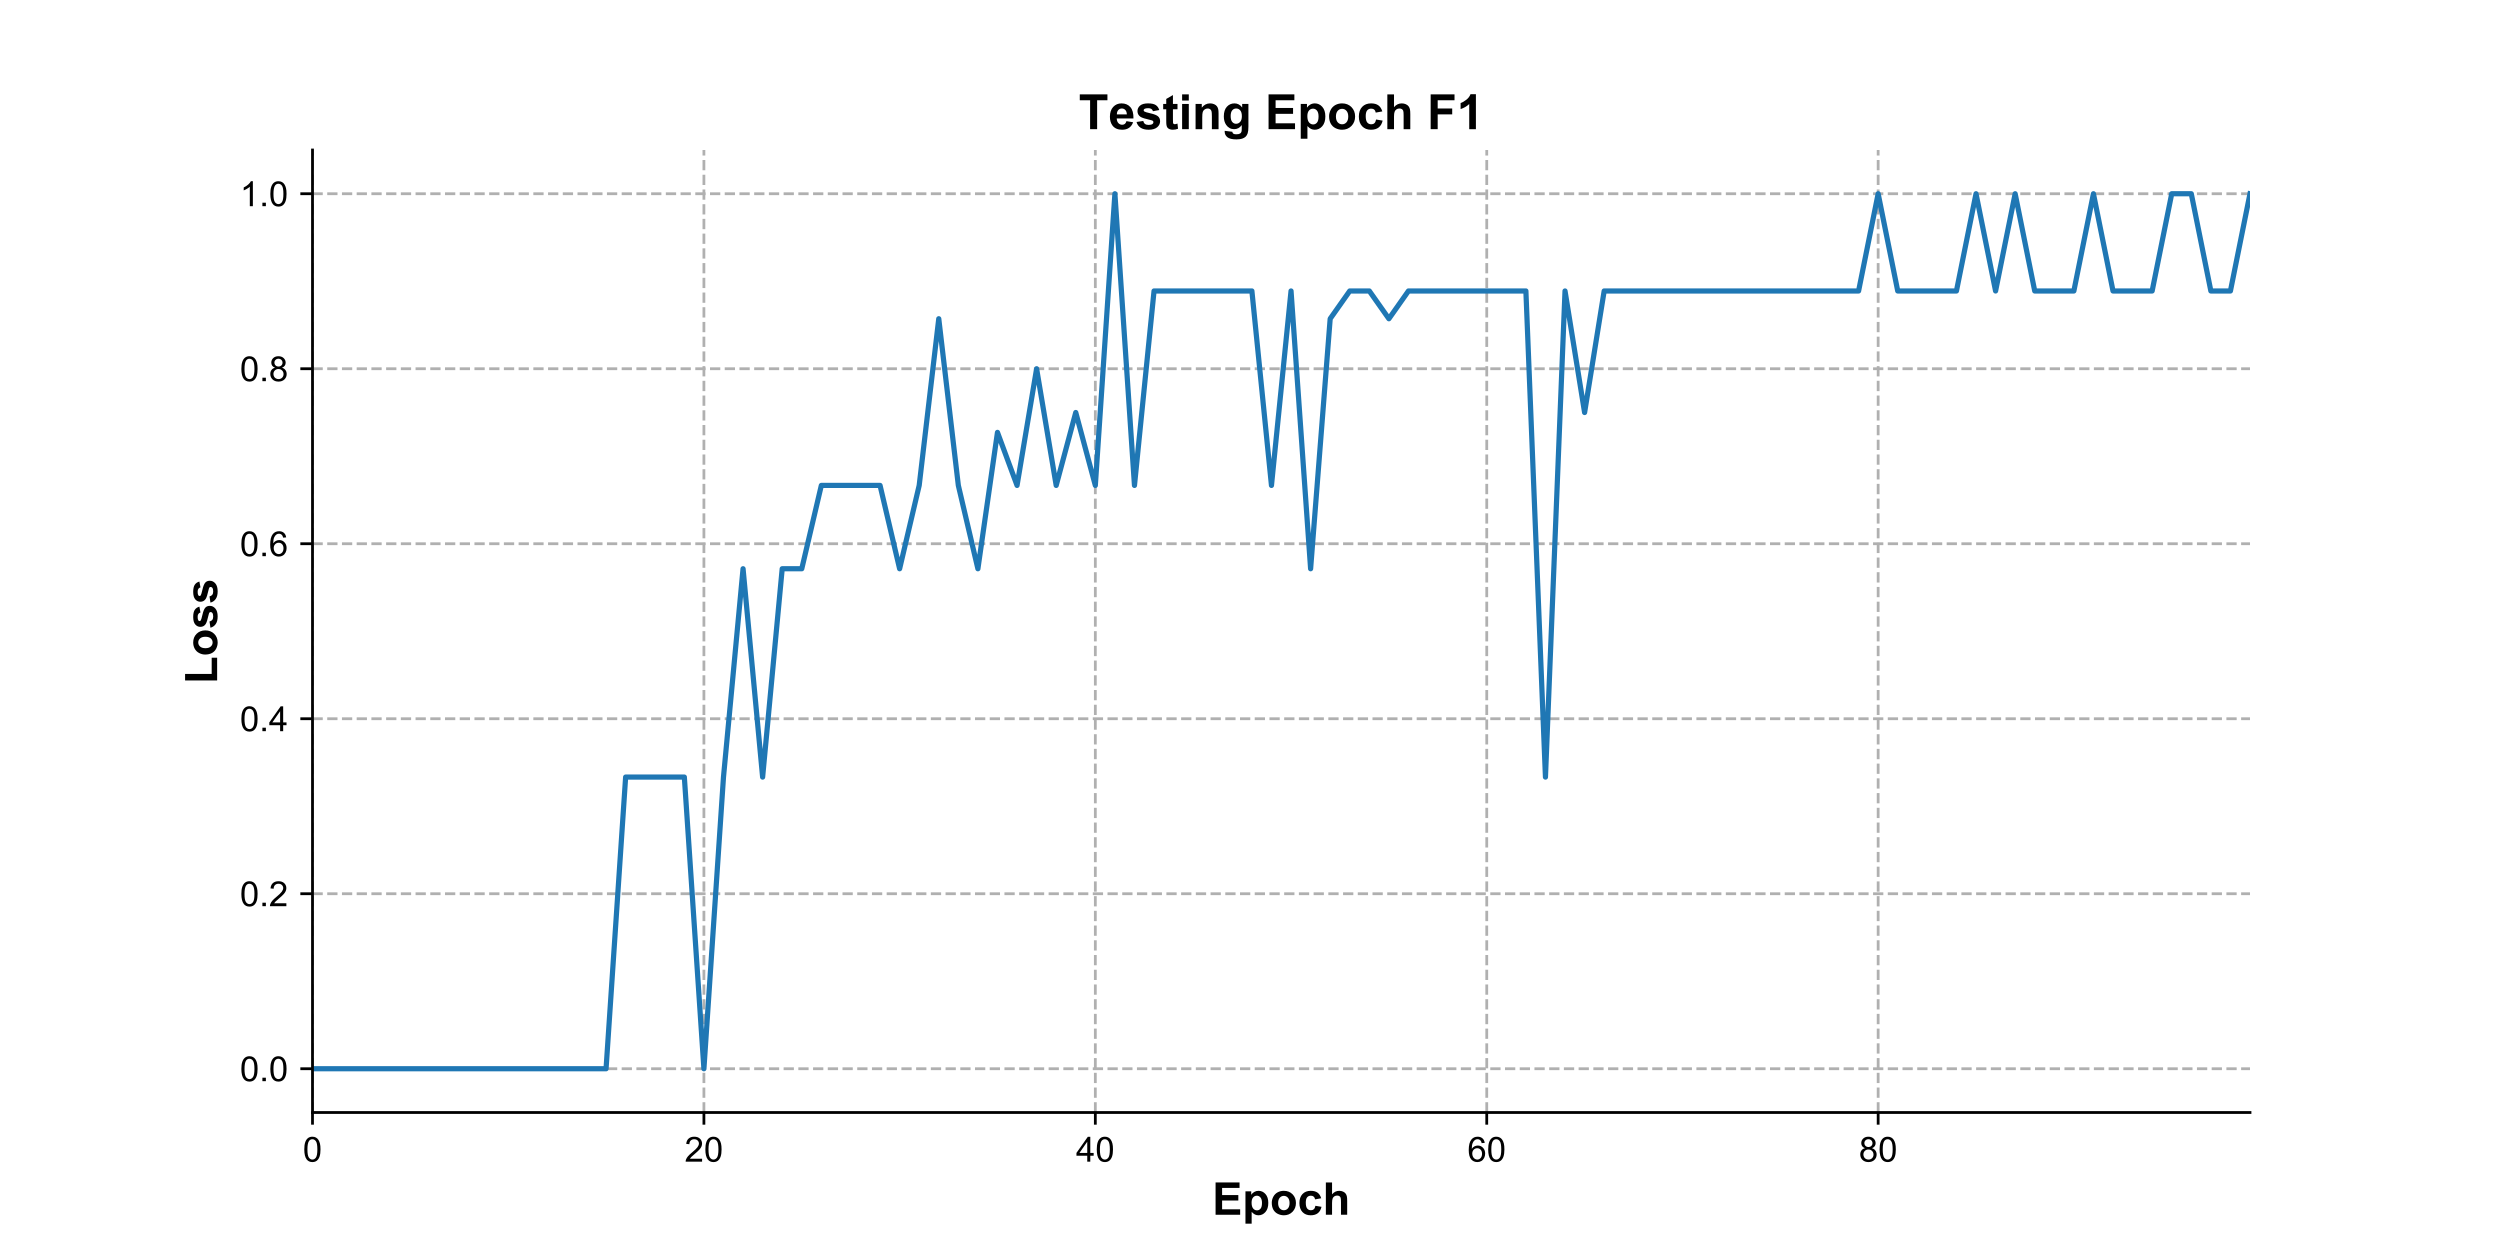
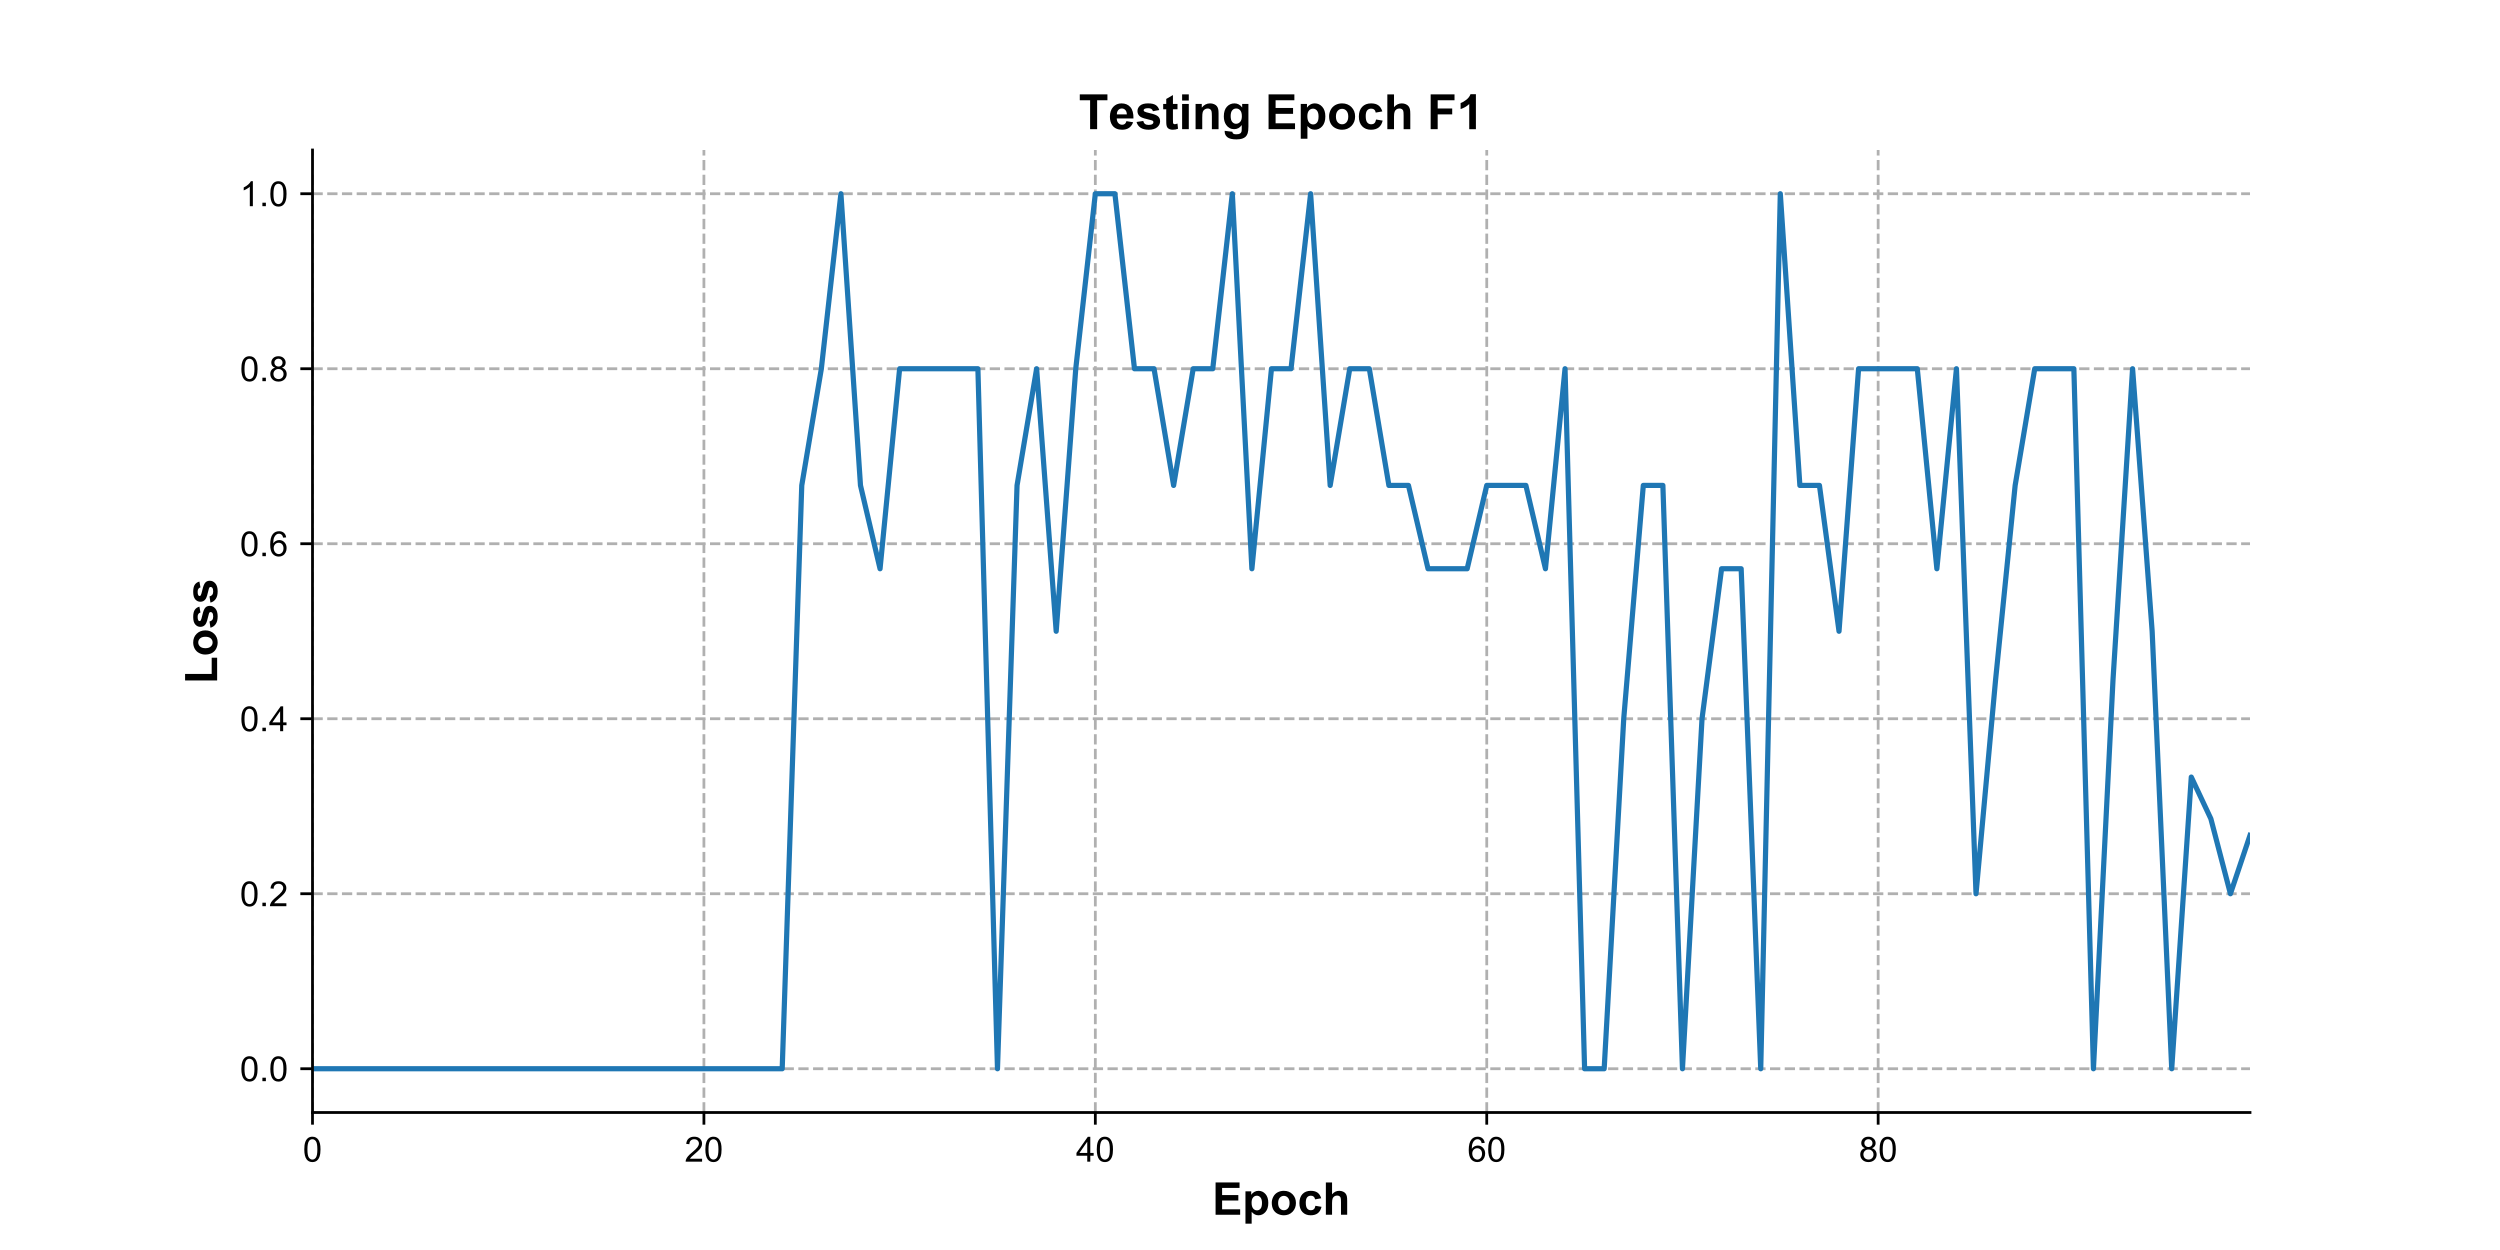
<svg xmlns="http://www.w3.org/2000/svg" xmlns:xlink="http://www.w3.org/1999/xlink" height="360pt" version="1.1" viewBox="0 0 720 360" width="720pt">
  <defs>
    <style type="text/css">
*{stroke-linecap:butt;stroke-linejoin:round;}
  </style>
  </defs>
  <g id="figure_1">
    <g id="patch_1">
      <path d="M 0 360  L 720 360  L 720 0  L 0 0  z " style="fill:#ffffff;" />
    </g>
    <g id="axes_1">
      <g id="patch_2">
        <path d="M 90 320.4  L 648 320.4  L 648 43.2  L 90 43.2  z " style="fill:#ffffff;" />
      </g>
      <g id="matplotlib.axis_1">
        <g id="xtick_1">
          <g id="line2d_1">
-             <path clip-path="url(#pd6ee644cf8)" d="M 90 320.4  L 90 43.2  " style="fill:none;stroke:#b0b0b0;stroke-dasharray:2.96,1.28;stroke-dashoffset:0;stroke-width:0.8;" />
+             <path clip-path="url(#p203fd9842c)" d="M 90 320.4  L 90 43.2  " style="fill:none;stroke:#b0b0b0;stroke-dasharray:2.96,1.28;stroke-dashoffset:0;stroke-width:0.8;" />
          </g>
          <g id="line2d_2">
            <defs>
-               <path d="M 0 0  L 0 3.5  " id="m391ef545d9" style="stroke:#000000;stroke-width:0.8;" />
-             </defs>
-             <g>
-               <use style="stroke:#000000;stroke-width:0.8;" x="90" xlink:href="#m391ef545d9" y="320.4" />
+               <path d="M 0 0  L 0 3.5  " id="m5619d518b6" style="stroke:#000000;stroke-width:0.8;" />
+             </defs>
+             <g>
+               <use style="stroke:#000000;stroke-width:0.8;" x="90" xlink:href="#m5619d518b6" y="320.4" />
            </g>
          </g>
          <g id="text_1">
            <defs>
              <path d="M 4.156 35.297  Q 4.156 48 6.766 55.734  Q 9.375 63.484 14.516 67.672  Q 19.672 71.875 27.484 71.875  Q 33.25 71.875 37.594 69.547  Q 41.938 67.234 44.766 62.859  Q 47.609 58.5 49.219 52.219  Q 50.828 45.953 50.828 35.297  Q 50.828 22.703 48.234 14.969  Q 45.656 7.234 40.5 3  Q 35.359 -1.219 27.484 -1.219  Q 17.141 -1.219 11.234 6.203  Q 4.156 15.141 4.156 35.297  z M 13.188 35.297  Q 13.188 17.672 17.312 11.828  Q 21.438 6 27.484 6  Q 33.547 6 37.672 11.859  Q 41.797 17.719 41.797 35.297  Q 41.797 52.984 37.672 58.781  Q 33.547 64.594 27.391 64.594  Q 21.344 64.594 17.719 59.469  Q 13.188 52.938 13.188 35.297  z " id="ArialMT-30" />
            </defs>
            <g transform="translate(87.21953 334.5578)scale(0.1 -0.1)">
              <use xlink:href="#ArialMT-30" />
            </g>
          </g>
        </g>
        <g id="xtick_2">
          <g id="line2d_3">
-             <path clip-path="url(#pd6ee644cf8)" d="M 202.727 320.4  L 202.727 43.2  " style="fill:none;stroke:#b0b0b0;stroke-dasharray:2.96,1.28;stroke-dashoffset:0;stroke-width:0.8;" />
+             <path clip-path="url(#p203fd9842c)" d="M 202.727 320.4  L 202.727 43.2  " style="fill:none;stroke:#b0b0b0;stroke-dasharray:2.96,1.28;stroke-dashoffset:0;stroke-width:0.8;" />
          </g>
          <g id="line2d_4">
            <g>
-               <use style="stroke:#000000;stroke-width:0.8;" x="202.727" xlink:href="#m391ef545d9" y="320.4" />
+               <use style="stroke:#000000;stroke-width:0.8;" x="202.727" xlink:href="#m5619d518b6" y="320.4" />
            </g>
          </g>
          <g id="text_2">
            <defs>
              <path d="M 50.344 8.453  L 50.344 0  L 3.031 0  Q 2.938 3.172 4.047 6.109  Q 5.859 10.938 9.828 15.625  Q 13.812 20.312 21.344 26.469  Q 33.016 36.031 37.109 41.625  Q 41.219 47.219 41.219 52.203  Q 41.219 57.422 37.469 61  Q 33.734 64.594 27.734 64.594  Q 21.391 64.594 17.578 60.781  Q 13.766 56.984 13.719 50.25  L 4.688 51.172  Q 5.609 61.281 11.656 66.578  Q 17.719 71.875 27.938 71.875  Q 38.234 71.875 44.234 66.156  Q 50.25 60.453 50.25 52  Q 50.25 47.703 48.484 43.547  Q 46.734 39.406 42.656 34.812  Q 38.578 30.219 29.109 22.219  Q 21.188 15.578 18.938 13.203  Q 16.703 10.844 15.234 8.453  z " id="ArialMT-32" />
            </defs>
            <g transform="translate(197.1663 334.5578)scale(0.1 -0.1)">
              <use xlink:href="#ArialMT-32" />
              <use x="55.615" xlink:href="#ArialMT-30" />
            </g>
          </g>
        </g>
        <g id="xtick_3">
          <g id="line2d_5">
-             <path clip-path="url(#pd6ee644cf8)" d="M 315.455 320.4  L 315.455 43.2  " style="fill:none;stroke:#b0b0b0;stroke-dasharray:2.96,1.28;stroke-dashoffset:0;stroke-width:0.8;" />
+             <path clip-path="url(#p203fd9842c)" d="M 315.455 320.4  L 315.455 43.2  " style="fill:none;stroke:#b0b0b0;stroke-dasharray:2.96,1.28;stroke-dashoffset:0;stroke-width:0.8;" />
          </g>
          <g id="line2d_6">
            <g>
-               <use style="stroke:#000000;stroke-width:0.8;" x="315.455" xlink:href="#m391ef545d9" y="320.4" />
+               <use style="stroke:#000000;stroke-width:0.8;" x="315.455" xlink:href="#m5619d518b6" y="320.4" />
            </g>
          </g>
          <g id="text_3">
            <defs>
              <path d="M 32.328 0  L 32.328 17.141  L 1.266 17.141  L 1.266 25.203  L 33.938 71.578  L 41.109 71.578  L 41.109 25.203  L 50.781 25.203  L 50.781 17.141  L 41.109 17.141  L 41.109 0  z M 32.328 25.203  L 32.328 57.469  L 9.906 25.203  z " id="ArialMT-34" />
            </defs>
            <g transform="translate(309.8936 334.5578)scale(0.1 -0.1)">
              <use xlink:href="#ArialMT-34" />
              <use x="55.615" xlink:href="#ArialMT-30" />
            </g>
          </g>
        </g>
        <g id="xtick_4">
          <g id="line2d_7">
-             <path clip-path="url(#pd6ee644cf8)" d="M 428.182 320.4  L 428.182 43.2  " style="fill:none;stroke:#b0b0b0;stroke-dasharray:2.96,1.28;stroke-dashoffset:0;stroke-width:0.8;" />
+             <path clip-path="url(#p203fd9842c)" d="M 428.182 320.4  L 428.182 43.2  " style="fill:none;stroke:#b0b0b0;stroke-dasharray:2.96,1.28;stroke-dashoffset:0;stroke-width:0.8;" />
          </g>
          <g id="line2d_8">
            <g>
-               <use style="stroke:#000000;stroke-width:0.8;" x="428.182" xlink:href="#m391ef545d9" y="320.4" />
+               <use style="stroke:#000000;stroke-width:0.8;" x="428.182" xlink:href="#m5619d518b6" y="320.4" />
            </g>
          </g>
          <g id="text_4">
            <defs>
              <path d="M 49.75 54.047  L 41.016 53.375  Q 39.844 58.547 37.703 60.891  Q 34.125 64.656 28.906 64.656  Q 24.703 64.656 21.531 62.312  Q 17.391 59.281 14.984 53.469  Q 12.594 47.656 12.5 36.922  Q 15.672 41.75 20.266 44.094  Q 24.859 46.438 29.891 46.438  Q 38.672 46.438 44.844 39.969  Q 51.031 33.5 51.031 23.25  Q 51.031 16.5 48.125 10.719  Q 45.219 4.938 40.141 1.859  Q 35.062 -1.219 28.609 -1.219  Q 17.625 -1.219 10.688 6.859  Q 3.766 14.938 3.766 33.5  Q 3.766 54.25 11.422 63.672  Q 18.109 71.875 29.438 71.875  Q 37.891 71.875 43.281 67.141  Q 48.688 62.406 49.75 54.047  z M 13.875 23.188  Q 13.875 18.656 15.797 14.5  Q 17.719 10.359 21.188 8.172  Q 24.656 6 28.469 6  Q 34.031 6 38.031 10.484  Q 42.047 14.984 42.047 22.703  Q 42.047 30.125 38.078 34.391  Q 34.125 38.672 28.125 38.672  Q 22.172 38.672 18.016 34.391  Q 13.875 30.125 13.875 23.188  z " id="ArialMT-36" />
            </defs>
            <g transform="translate(422.6209 334.5578)scale(0.1 -0.1)">
              <use xlink:href="#ArialMT-36" />
              <use x="55.615" xlink:href="#ArialMT-30" />
            </g>
          </g>
        </g>
        <g id="xtick_5">
          <g id="line2d_9">
-             <path clip-path="url(#pd6ee644cf8)" d="M 540.909 320.4  L 540.909 43.2  " style="fill:none;stroke:#b0b0b0;stroke-dasharray:2.96,1.28;stroke-dashoffset:0;stroke-width:0.8;" />
+             <path clip-path="url(#p203fd9842c)" d="M 540.909 320.4  L 540.909 43.2  " style="fill:none;stroke:#b0b0b0;stroke-dasharray:2.96,1.28;stroke-dashoffset:0;stroke-width:0.8;" />
          </g>
          <g id="line2d_10">
            <g>
-               <use style="stroke:#000000;stroke-width:0.8;" x="540.909" xlink:href="#m391ef545d9" y="320.4" />
+               <use style="stroke:#000000;stroke-width:0.8;" x="540.909" xlink:href="#m5619d518b6" y="320.4" />
            </g>
          </g>
          <g id="text_5">
            <defs>
              <path d="M 17.672 38.812  Q 12.203 40.828 9.562 44.531  Q 6.938 48.25 6.938 53.422  Q 6.938 61.234 12.547 66.547  Q 18.172 71.875 27.484 71.875  Q 36.859 71.875 42.578 66.422  Q 48.297 60.984 48.297 53.172  Q 48.297 48.188 45.672 44.5  Q 43.062 40.828 37.75 38.812  Q 44.344 36.672 47.781 31.875  Q 51.219 27.094 51.219 20.453  Q 51.219 11.281 44.719 5.031  Q 38.234 -1.219 27.641 -1.219  Q 17.047 -1.219 10.547 5.047  Q 4.047 11.328 4.047 20.703  Q 4.047 27.688 7.594 32.391  Q 11.141 37.109 17.672 38.812  z M 15.922 53.719  Q 15.922 48.641 19.188 45.406  Q 22.469 42.188 27.688 42.188  Q 32.766 42.188 36.016 45.375  Q 39.266 48.578 39.266 53.219  Q 39.266 58.062 35.906 61.359  Q 32.562 64.656 27.594 64.656  Q 22.562 64.656 19.234 61.422  Q 15.922 58.203 15.922 53.719  z M 13.094 20.656  Q 13.094 16.891 14.875 13.375  Q 16.656 9.859 20.172 7.922  Q 23.688 6 27.734 6  Q 34.031 6 38.125 10.047  Q 42.234 14.109 42.234 20.359  Q 42.234 26.703 38.016 30.859  Q 33.797 35.016 27.438 35.016  Q 21.234 35.016 17.156 30.906  Q 13.094 26.812 13.094 20.656  z " id="ArialMT-38" />
            </defs>
            <g transform="translate(535.3482 334.5578)scale(0.1 -0.1)">
              <use xlink:href="#ArialMT-38" />
              <use x="55.615" xlink:href="#ArialMT-30" />
            </g>
          </g>
        </g>
        <g id="text_6">
          <defs>
            <path d="M 7.281 0  L 7.281 71.578  L 60.359 71.578  L 60.359 59.469  L 21.734 59.469  L 21.734 43.609  L 57.672 43.609  L 57.672 31.547  L 21.734 31.547  L 21.734 12.062  L 61.719 12.062  L 61.719 0  z " id="Arial-BoldMT-45" />
            <path d="M 6.781 51.859  L 19.578 51.859  L 19.578 44.234  Q 22.078 48.141 26.312 50.578  Q 30.562 53.031 35.75 53.031  Q 44.781 53.031 51.078 45.953  Q 57.375 38.875 57.375 26.219  Q 57.375 13.234 51.016 6.031  Q 44.672 -1.172 35.641 -1.172  Q 31.344 -1.172 27.844 0.531  Q 24.359 2.25 20.516 6.391  L 20.516 -19.734  L 6.781 -19.734  z M 20.359 26.812  Q 20.359 18.062 23.828 13.891  Q 27.297 9.719 32.281 9.719  Q 37.062 9.719 40.234 13.547  Q 43.406 17.391 43.406 26.125  Q 43.406 34.281 40.125 38.234  Q 36.859 42.188 32.031 42.188  Q 27 42.188 23.672 38.297  Q 20.359 34.422 20.359 26.812  z " id="Arial-BoldMT-70" />
            <path d="M 4 26.656  Q 4 33.5 7.375 39.891  Q 10.75 46.297 16.922 49.656  Q 23.094 53.031 30.719 53.031  Q 42.484 53.031 50 45.391  Q 57.516 37.75 57.516 26.078  Q 57.516 14.312 49.922 6.562  Q 42.328 -1.172 30.812 -1.172  Q 23.688 -1.172 17.219 2.047  Q 10.75 5.281 7.375 11.5  Q 4 17.719 4 26.656  z M 18.062 25.922  Q 18.062 18.219 21.719 14.109  Q 25.391 10.016 30.766 10.016  Q 36.141 10.016 39.766 14.109  Q 43.406 18.219 43.406 26.031  Q 43.406 33.641 39.766 37.734  Q 36.141 41.844 30.766 41.844  Q 25.391 41.844 21.719 37.734  Q 18.062 33.641 18.062 25.922  z " id="Arial-BoldMT-6f" />
            <path d="M 52.391 36.531  L 38.875 34.078  Q 38.188 38.141 35.766 40.188  Q 33.344 42.234 29.5 42.234  Q 24.359 42.234 21.312 38.688  Q 18.266 35.156 18.266 26.859  Q 18.266 17.625 21.359 13.812  Q 24.469 10.016 29.688 10.016  Q 33.594 10.016 36.078 12.234  Q 38.578 14.453 39.594 19.875  L 53.078 17.578  Q 50.984 8.297 45.016 3.562  Q 39.062 -1.172 29.047 -1.172  Q 17.672 -1.172 10.906 6  Q 4.156 13.188 4.156 25.875  Q 4.156 38.719 10.938 45.875  Q 17.719 53.031 29.297 53.031  Q 38.766 53.031 44.359 48.953  Q 49.953 44.875 52.391 36.531  z " id="Arial-BoldMT-63" />
            <path d="M 20.844 71.578  L 20.844 45.266  Q 27.484 53.031 36.719 53.031  Q 41.453 53.031 45.266 51.266  Q 49.078 49.516 51 46.781  Q 52.938 44.047 53.641 40.719  Q 54.344 37.406 54.344 30.422  L 54.344 0  L 40.625 0  L 40.625 27.391  Q 40.625 35.547 39.844 37.734  Q 39.062 39.938 37.078 41.234  Q 35.109 42.531 32.125 42.531  Q 28.719 42.531 26.031 40.859  Q 23.344 39.203 22.094 35.859  Q 20.844 32.516 20.844 25.984  L 20.844 0  L 7.125 0  L 7.125 71.578  z " id="Arial-BoldMT-68" />
          </defs>
          <g transform="translate(349.1395 349.8505)scale(0.13 -0.13)">
            <use xlink:href="#Arial-BoldMT-45" />
            <use x="66.699" xlink:href="#Arial-BoldMT-70" />
            <use x="127.783" xlink:href="#Arial-BoldMT-6f" />
            <use x="188.867" xlink:href="#Arial-BoldMT-63" />
            <use x="244.482" xlink:href="#Arial-BoldMT-68" />
          </g>
        </g>
      </g>
      <g id="matplotlib.axis_2">
        <g id="ytick_1">
          <g id="line2d_11">
-             <path clip-path="url(#pd6ee644cf8)" d="M 90 307.8  L 648 307.8  " style="fill:none;stroke:#b0b0b0;stroke-dasharray:2.96,1.28;stroke-dashoffset:0;stroke-width:0.8;" />
+             <path clip-path="url(#p203fd9842c)" d="M 90 307.8  L 648 307.8  " style="fill:none;stroke:#b0b0b0;stroke-dasharray:2.96,1.28;stroke-dashoffset:0;stroke-width:0.8;" />
          </g>
          <g id="line2d_12">
            <defs>
-               <path d="M 0 0  L -3.5 0  " id="m842897e9e8" style="stroke:#000000;stroke-width:0.8;" />
-             </defs>
-             <g>
-               <use style="stroke:#000000;stroke-width:0.8;" x="90" xlink:href="#m842897e9e8" y="307.8" />
+               <path d="M 0 0  L -3.5 0  " id="m9205fbf374" style="stroke:#000000;stroke-width:0.8;" />
+             </defs>
+             <g>
+               <use style="stroke:#000000;stroke-width:0.8;" x="90" xlink:href="#m9205fbf374" y="307.8" />
            </g>
          </g>
          <g id="text_7">
            <defs>
              <path d="M 9.078 0  L 9.078 10.016  L 19.094 10.016  L 19.094 0  z " id="ArialMT-2e" />
            </defs>
            <g transform="translate(69.1 311.3789)scale(0.1 -0.1)">
              <use xlink:href="#ArialMT-30" />
              <use x="55.615" xlink:href="#ArialMT-2e" />
              <use x="83.398" xlink:href="#ArialMT-30" />
            </g>
          </g>
        </g>
        <g id="ytick_2">
          <g id="line2d_13">
-             <path clip-path="url(#pd6ee644cf8)" d="M 90 257.4  L 648 257.4  " style="fill:none;stroke:#b0b0b0;stroke-dasharray:2.96,1.28;stroke-dashoffset:0;stroke-width:0.8;" />
+             <path clip-path="url(#p203fd9842c)" d="M 90 257.4  L 648 257.4  " style="fill:none;stroke:#b0b0b0;stroke-dasharray:2.96,1.28;stroke-dashoffset:0;stroke-width:0.8;" />
          </g>
          <g id="line2d_14">
            <g>
-               <use style="stroke:#000000;stroke-width:0.8;" x="90" xlink:href="#m842897e9e8" y="257.4" />
+               <use style="stroke:#000000;stroke-width:0.8;" x="90" xlink:href="#m9205fbf374" y="257.4" />
            </g>
          </g>
          <g id="text_8">
            <g transform="translate(69.1 260.9789)scale(0.1 -0.1)">
              <use xlink:href="#ArialMT-30" />
              <use x="55.615" xlink:href="#ArialMT-2e" />
              <use x="83.398" xlink:href="#ArialMT-32" />
            </g>
          </g>
        </g>
        <g id="ytick_3">
          <g id="line2d_15">
-             <path clip-path="url(#pd6ee644cf8)" d="M 90 207  L 648 207  " style="fill:none;stroke:#b0b0b0;stroke-dasharray:2.96,1.28;stroke-dashoffset:0;stroke-width:0.8;" />
+             <path clip-path="url(#p203fd9842c)" d="M 90 207  L 648 207  " style="fill:none;stroke:#b0b0b0;stroke-dasharray:2.96,1.28;stroke-dashoffset:0;stroke-width:0.8;" />
          </g>
          <g id="line2d_16">
            <g>
-               <use style="stroke:#000000;stroke-width:0.8;" x="90" xlink:href="#m842897e9e8" y="207" />
+               <use style="stroke:#000000;stroke-width:0.8;" x="90" xlink:href="#m9205fbf374" y="207" />
            </g>
          </g>
          <g id="text_9">
            <g transform="translate(69.1 210.5789)scale(0.1 -0.1)">
              <use xlink:href="#ArialMT-30" />
              <use x="55.615" xlink:href="#ArialMT-2e" />
              <use x="83.398" xlink:href="#ArialMT-34" />
            </g>
          </g>
        </g>
        <g id="ytick_4">
          <g id="line2d_17">
-             <path clip-path="url(#pd6ee644cf8)" d="M 90 156.6  L 648 156.6  " style="fill:none;stroke:#b0b0b0;stroke-dasharray:2.96,1.28;stroke-dashoffset:0;stroke-width:0.8;" />
+             <path clip-path="url(#p203fd9842c)" d="M 90 156.6  L 648 156.6  " style="fill:none;stroke:#b0b0b0;stroke-dasharray:2.96,1.28;stroke-dashoffset:0;stroke-width:0.8;" />
          </g>
          <g id="line2d_18">
            <g>
-               <use style="stroke:#000000;stroke-width:0.8;" x="90" xlink:href="#m842897e9e8" y="156.6" />
+               <use style="stroke:#000000;stroke-width:0.8;" x="90" xlink:href="#m9205fbf374" y="156.6" />
            </g>
          </g>
          <g id="text_10">
            <g transform="translate(69.1 160.1789)scale(0.1 -0.1)">
              <use xlink:href="#ArialMT-30" />
              <use x="55.615" xlink:href="#ArialMT-2e" />
              <use x="83.398" xlink:href="#ArialMT-36" />
            </g>
          </g>
        </g>
        <g id="ytick_5">
          <g id="line2d_19">
-             <path clip-path="url(#pd6ee644cf8)" d="M 90 106.2  L 648 106.2  " style="fill:none;stroke:#b0b0b0;stroke-dasharray:2.96,1.28;stroke-dashoffset:0;stroke-width:0.8;" />
+             <path clip-path="url(#p203fd9842c)" d="M 90 106.2  L 648 106.2  " style="fill:none;stroke:#b0b0b0;stroke-dasharray:2.96,1.28;stroke-dashoffset:0;stroke-width:0.8;" />
          </g>
          <g id="line2d_20">
            <g>
-               <use style="stroke:#000000;stroke-width:0.8;" x="90" xlink:href="#m842897e9e8" y="106.2" />
+               <use style="stroke:#000000;stroke-width:0.8;" x="90" xlink:href="#m9205fbf374" y="106.2" />
            </g>
          </g>
          <g id="text_11">
            <g transform="translate(69.1 109.7789)scale(0.1 -0.1)">
              <use xlink:href="#ArialMT-30" />
              <use x="55.615" xlink:href="#ArialMT-2e" />
              <use x="83.398" xlink:href="#ArialMT-38" />
            </g>
          </g>
        </g>
        <g id="ytick_6">
          <g id="line2d_21">
-             <path clip-path="url(#pd6ee644cf8)" d="M 90 55.8  L 648 55.8  " style="fill:none;stroke:#b0b0b0;stroke-dasharray:2.96,1.28;stroke-dashoffset:0;stroke-width:0.8;" />
+             <path clip-path="url(#p203fd9842c)" d="M 90 55.8  L 648 55.8  " style="fill:none;stroke:#b0b0b0;stroke-dasharray:2.96,1.28;stroke-dashoffset:0;stroke-width:0.8;" />
          </g>
          <g id="line2d_22">
            <g>
-               <use style="stroke:#000000;stroke-width:0.8;" x="90" xlink:href="#m842897e9e8" y="55.8" />
+               <use style="stroke:#000000;stroke-width:0.8;" x="90" xlink:href="#m9205fbf374" y="55.8" />
            </g>
          </g>
          <g id="text_12">
            <defs>
              <path d="M 37.25 0  L 28.469 0  L 28.469 56  Q 25.297 52.984 20.141 49.953  Q 14.984 46.922 10.891 45.406  L 10.891 53.906  Q 18.266 57.375 23.781 62.297  Q 29.297 67.234 31.594 71.875  L 37.25 71.875  z " id="ArialMT-31" />
            </defs>
            <g transform="translate(69.1 59.37891)scale(0.1 -0.1)">
              <use xlink:href="#ArialMT-31" />
              <use x="55.615" xlink:href="#ArialMT-2e" />
              <use x="83.398" xlink:href="#ArialMT-30" />
            </g>
          </g>
        </g>
        <g id="text_13">
          <defs>
            <path d="M 7.672 0  L 7.672 71  L 22.125 71  L 22.125 12.062  L 58.062 12.062  L 58.062 0  z " id="Arial-BoldMT-4c" />
            <path d="M 2.344 14.797  L 16.109 16.891  Q 17 12.891 19.672 10.812  Q 22.359 8.734 27.203 8.734  Q 32.516 8.734 35.203 10.688  Q 37.016 12.062 37.016 14.359  Q 37.016 15.922 36.031 16.938  Q 35.016 17.922 31.453 18.75  Q 14.844 22.406 10.406 25.438  Q 4.25 29.641 4.25 37.109  Q 4.25 43.844 9.562 48.438  Q 14.891 53.031 26.078 53.031  Q 36.719 53.031 41.891 49.562  Q 47.078 46.094 49.031 39.312  L 36.078 36.922  Q 35.25 39.938 32.922 41.547  Q 30.609 43.172 26.312 43.172  Q 20.906 43.172 18.562 41.656  Q 17 40.578 17 38.875  Q 17 37.406 18.359 36.375  Q 20.219 35.016 31.172 32.516  Q 42.141 30.031 46.484 26.422  Q 50.781 22.75 50.781 16.219  Q 50.781 9.078 44.828 3.953  Q 38.875 -1.172 27.203 -1.172  Q 16.609 -1.172 10.422 3.125  Q 4.25 7.422 2.344 14.797  z " id="Arial-BoldMT-73" />
          </defs>
          <g transform="translate(62.53453 196.9694)rotate(-90)scale(0.13 -0.13)">
            <use xlink:href="#Arial-BoldMT-4c" />
            <use x="61.084" xlink:href="#Arial-BoldMT-6f" />
            <use x="122.168" xlink:href="#Arial-BoldMT-73" />
            <use x="177.783" xlink:href="#Arial-BoldMT-73" />
          </g>
        </g>
      </g>
      <g id="line2d_23">
-         <path clip-path="url(#pd6ee644cf8)" d="M 90 307.8  L 95.636 307.8  L 101.273 307.8  L 106.909 307.8  L 112.545 307.8  L 118.182 307.8  L 123.818 307.8  L 129.455 307.8  L 135.091 307.8  L 140.727 307.8  L 146.364 307.8  L 152 307.8  L 157.636 307.8  L 163.273 307.8  L 168.909 307.8  L 174.545 307.8  L 180.182 223.8  L 185.818 223.8  L 191.455 223.8  L 197.091 223.8  L 202.727 307.8  L 208.364 223.8  L 214 163.8  L 219.636 223.8  L 225.273 163.8  L 230.909 163.8  L 236.545 139.8  L 242.182 139.8  L 247.818 139.8  L 253.455 139.8  L 259.091 163.8  L 264.727 139.8  L 270.364 91.8  L 276 139.8  L 281.636 163.8  L 287.273 124.527  L 292.909 139.8  L 298.545 106.2  L 304.182 139.8  L 309.818 118.8  L 315.455 139.8  L 321.091 55.8  L 326.727 139.8  L 332.364 83.8  L 338 83.8  L 343.636 83.8  L 349.273 83.8  L 354.909 83.8  L 360.545 83.8  L 366.182 139.8  L 371.818 83.8  L 377.455 163.8  L 383.091 91.8  L 388.727 83.8  L 394.364 83.8  L 400 91.8  L 405.636 83.8  L 411.273 83.8  L 416.909 83.8  L 422.545 83.8  L 428.182 83.8  L 433.818 83.8  L 439.455 83.8  L 445.091 223.8  L 450.727 83.8  L 456.364 118.8  L 462 83.8  L 467.636 83.8  L 473.273 83.8  L 478.909 83.8  L 484.545 83.8  L 490.182 83.8  L 495.818 83.8  L 501.455 83.8  L 507.091 83.8  L 512.727 83.8  L 518.364 83.8  L 524 83.8  L 529.636 83.8  L 535.273 83.8  L 540.909 55.8  L 546.545 83.8  L 552.182 83.8  L 557.818 83.8  L 563.455 83.8  L 569.091 55.8  L 574.727 83.8  L 580.364 55.8  L 586 83.8  L 591.636 83.8  L 597.273 83.8  L 602.909 55.8  L 608.545 83.8  L 614.182 83.8  L 619.818 83.8  L 625.455 55.8  L 631.091 55.8  L 636.727 83.8  L 642.364 83.8  L 648 55.8  " style="fill:none;stroke:#1f77b4;stroke-linecap:square;stroke-width:1.5;" />
+         <path clip-path="url(#p203fd9842c)" d="M 90 307.8  L 95.636 307.8  L 101.273 307.8  L 106.909 307.8  L 112.545 307.8  L 118.182 307.8  L 123.818 307.8  L 129.455 307.8  L 135.091 307.8  L 140.727 307.8  L 146.364 307.8  L 152 307.8  L 157.636 307.8  L 163.273 307.8  L 168.909 307.8  L 174.545 307.8  L 180.182 307.8  L 185.818 307.8  L 191.455 307.8  L 197.091 307.8  L 202.727 307.8  L 208.364 307.8  L 214 307.8  L 219.636 307.8  L 225.273 307.8  L 230.909 139.8  L 236.545 106.2  L 242.182 55.8  L 247.818 139.8  L 253.455 163.8  L 259.091 106.2  L 264.727 106.2  L 270.364 106.2  L 276 106.2  L 281.636 106.2  L 287.273 307.8  L 292.909 139.8  L 298.545 106.2  L 304.182 181.8  L 309.818 106.2  L 315.455 55.8  L 321.091 55.8  L 326.727 106.2  L 332.364 106.2  L 338 139.8  L 343.636 106.2  L 349.273 106.2  L 354.909 55.8  L 360.545 163.8  L 366.182 106.2  L 371.818 106.2  L 377.455 55.8  L 383.091 139.8  L 388.727 106.2  L 394.364 106.2  L 400 139.8  L 405.636 139.8  L 411.273 163.8  L 416.909 163.8  L 422.545 163.8  L 428.182 139.8  L 433.818 139.8  L 439.455 139.8  L 445.091 163.8  L 450.727 106.2  L 456.364 307.8  L 462 307.8  L 467.636 207  L 473.273 139.8  L 478.909 139.8  L 484.545 307.8  L 490.182 207  L 495.818 163.8  L 501.455 163.8  L 507.091 307.8  L 512.727 55.8  L 518.364 139.8  L 524 139.8  L 529.636 181.8  L 535.273 106.2  L 540.909 106.2  L 546.545 106.2  L 552.182 106.2  L 557.818 163.8  L 563.455 106.2  L 569.091 257.4  L 574.727 195.8  L 580.364 139.8  L 586 106.2  L 591.636 106.2  L 597.273 106.2  L 602.909 307.8  L 608.545 195.8  L 614.182 106.2  L 619.818 181.8  L 625.455 307.8  L 631.091 223.8  L 636.727 235.8  L 642.364 257.4  L 648 240.6  " style="fill:none;stroke:#1f77b4;stroke-linecap:square;stroke-width:1.5;" />
      </g>
      <g id="patch_3">
        <path d="M 90 320.4  L 90 43.2  " style="fill:none;stroke:#000000;stroke-linecap:square;stroke-linejoin:miter;stroke-width:0.8;" />
      </g>
      <g id="patch_4">
        <path d="M 90 320.4  L 648 320.4  " style="fill:none;stroke:#000000;stroke-linecap:square;stroke-linejoin:miter;stroke-width:0.8;" />
      </g>
      <g id="text_14">
        <defs>
          <path d="M 23.391 0  L 23.391 59.469  L 2.156 59.469  L 2.156 71.578  L 59.031 71.578  L 59.031 59.469  L 37.844 59.469  L 37.844 0  z " id="Arial-BoldMT-54" />
          <path d="M 37.203 16.5  L 50.875 14.203  Q 48.25 6.688 42.547 2.75  Q 36.859 -1.172 28.328 -1.172  Q 14.797 -1.172 8.297 7.672  Q 3.172 14.75 3.172 25.531  Q 3.172 38.422 9.906 45.719  Q 16.656 53.031 26.953 53.031  Q 38.531 53.031 45.219 45.391  Q 51.906 37.75 51.609 21.969  L 17.234 21.969  Q 17.391 15.875 20.562 12.469  Q 23.734 9.078 28.469 9.078  Q 31.688 9.078 33.875 10.828  Q 36.078 12.594 37.203 16.5  z M 37.984 30.375  Q 37.844 36.328 34.906 39.422  Q 31.984 42.531 27.781 42.531  Q 23.297 42.531 20.359 39.266  Q 17.438 35.984 17.484 30.375  z " id="Arial-BoldMT-65" />
          <path d="M 30.953 51.859  L 30.953 40.922  L 21.578 40.922  L 21.578 20.016  Q 21.578 13.672 21.844 12.625  Q 22.125 11.578 23.078 10.891  Q 24.031 10.203 25.391 10.203  Q 27.297 10.203 30.906 11.531  L 32.078 0.875  Q 27.297 -1.172 21.234 -1.172  Q 17.531 -1.172 14.547 0.062  Q 11.578 1.312 10.188 3.297  Q 8.797 5.281 8.25 8.641  Q 7.812 11.031 7.812 18.312  L 7.812 40.922  L 1.516 40.922  L 1.516 51.859  L 7.812 51.859  L 7.812 62.156  L 21.578 70.172  L 21.578 51.859  z " id="Arial-BoldMT-74" />
          <path d="M 7.172 58.891  L 7.172 71.578  L 20.906 71.578  L 20.906 58.891  z M 7.172 0  L 7.172 51.859  L 20.906 51.859  L 20.906 0  z " id="Arial-BoldMT-69" />
          <path d="M 54.344 0  L 40.625 0  L 40.625 26.469  Q 40.625 34.859 39.75 37.328  Q 38.875 39.797 36.891 41.156  Q 34.906 42.531 32.125 42.531  Q 28.562 42.531 25.734 40.578  Q 22.906 38.625 21.844 35.391  Q 20.797 32.172 20.797 23.484  L 20.797 0  L 7.078 0  L 7.078 51.859  L 19.828 51.859  L 19.828 44.234  Q 26.609 53.031 36.922 53.031  Q 41.453 53.031 45.203 51.391  Q 48.969 49.75 50.891 47.203  Q 52.828 44.672 53.578 41.453  Q 54.344 38.234 54.344 32.234  z " id="Arial-BoldMT-6e" />
          <path d="M 5.906 -3.422  L 21.578 -5.328  Q 21.969 -8.062 23.391 -9.078  Q 25.344 -10.547 29.547 -10.547  Q 34.906 -10.547 37.594 -8.938  Q 39.406 -7.859 40.328 -5.469  Q 40.969 -3.766 40.969 0.828  L 40.969 8.406  Q 34.812 0 25.438 0  Q 14.984 0 8.891 8.844  Q 4.109 15.828 4.109 26.219  Q 4.109 39.266 10.375 46.141  Q 16.656 53.031 25.984 53.031  Q 35.594 53.031 41.844 44.578  L 41.844 51.859  L 54.688 51.859  L 54.688 5.328  Q 54.688 -3.859 53.172 -8.391  Q 51.656 -12.938 48.922 -15.516  Q 46.188 -18.109 41.625 -19.578  Q 37.062 -21.047 30.078 -21.047  Q 16.891 -21.047 11.375 -16.531  Q 5.859 -12.016 5.859 -5.078  Q 5.859 -4.391 5.906 -3.422  z M 18.172 27  Q 18.172 18.75 21.359 14.906  Q 24.562 11.078 29.25 11.078  Q 34.281 11.078 37.75 15.016  Q 41.219 18.953 41.219 26.656  Q 41.219 34.719 37.891 38.625  Q 34.578 42.531 29.5 42.531  Q 24.562 42.531 21.359 38.688  Q 18.172 34.859 18.172 27  z " id="Arial-BoldMT-67" />
          <path id="Arial-BoldMT-20" />
          <path d="M 7.375 0  L 7.375 71.578  L 56.453 71.578  L 56.453 59.469  L 21.828 59.469  L 21.828 42.531  L 51.703 42.531  L 51.703 30.422  L 21.828 30.422  L 21.828 0  z " id="Arial-BoldMT-46" />
          <path d="M 39.359 0  L 25.641 0  L 25.641 51.703  Q 18.109 44.672 7.906 41.312  L 7.906 53.766  Q 13.281 55.516 19.578 60.422  Q 25.875 65.328 28.219 71.875  L 39.359 71.875  z " id="Arial-BoldMT-31" />
        </defs>
        <g transform="translate(310.6747 37.2)scale(0.14 -0.14)">
          <use xlink:href="#Arial-BoldMT-54" />
          <use x="60.975" xlink:href="#Arial-BoldMT-65" />
          <use x="116.59" xlink:href="#Arial-BoldMT-73" />
          <use x="172.205" xlink:href="#Arial-BoldMT-74" />
          <use x="205.506" xlink:href="#Arial-BoldMT-69" />
          <use x="233.289" xlink:href="#Arial-BoldMT-6e" />
          <use x="294.373" xlink:href="#Arial-BoldMT-67" />
          <use x="355.457" xlink:href="#Arial-BoldMT-20" />
          <use x="383.24" xlink:href="#Arial-BoldMT-45" />
          <use x="449.939" xlink:href="#Arial-BoldMT-70" />
          <use x="511.023" xlink:href="#Arial-BoldMT-6f" />
          <use x="572.107" xlink:href="#Arial-BoldMT-63" />
          <use x="627.723" xlink:href="#Arial-BoldMT-68" />
          <use x="688.807" xlink:href="#Arial-BoldMT-20" />
          <use x="716.59" xlink:href="#Arial-BoldMT-46" />
          <use x="777.674" xlink:href="#Arial-BoldMT-31" />
        </g>
      </g>
    </g>
  </g>
  <defs>
-     <clipPath id="pd6ee644cf8">
+     <clipPath id="p203fd9842c">
      <rect height="277.2" width="558" x="90" y="43.2" />
    </clipPath>
  </defs>
</svg>
